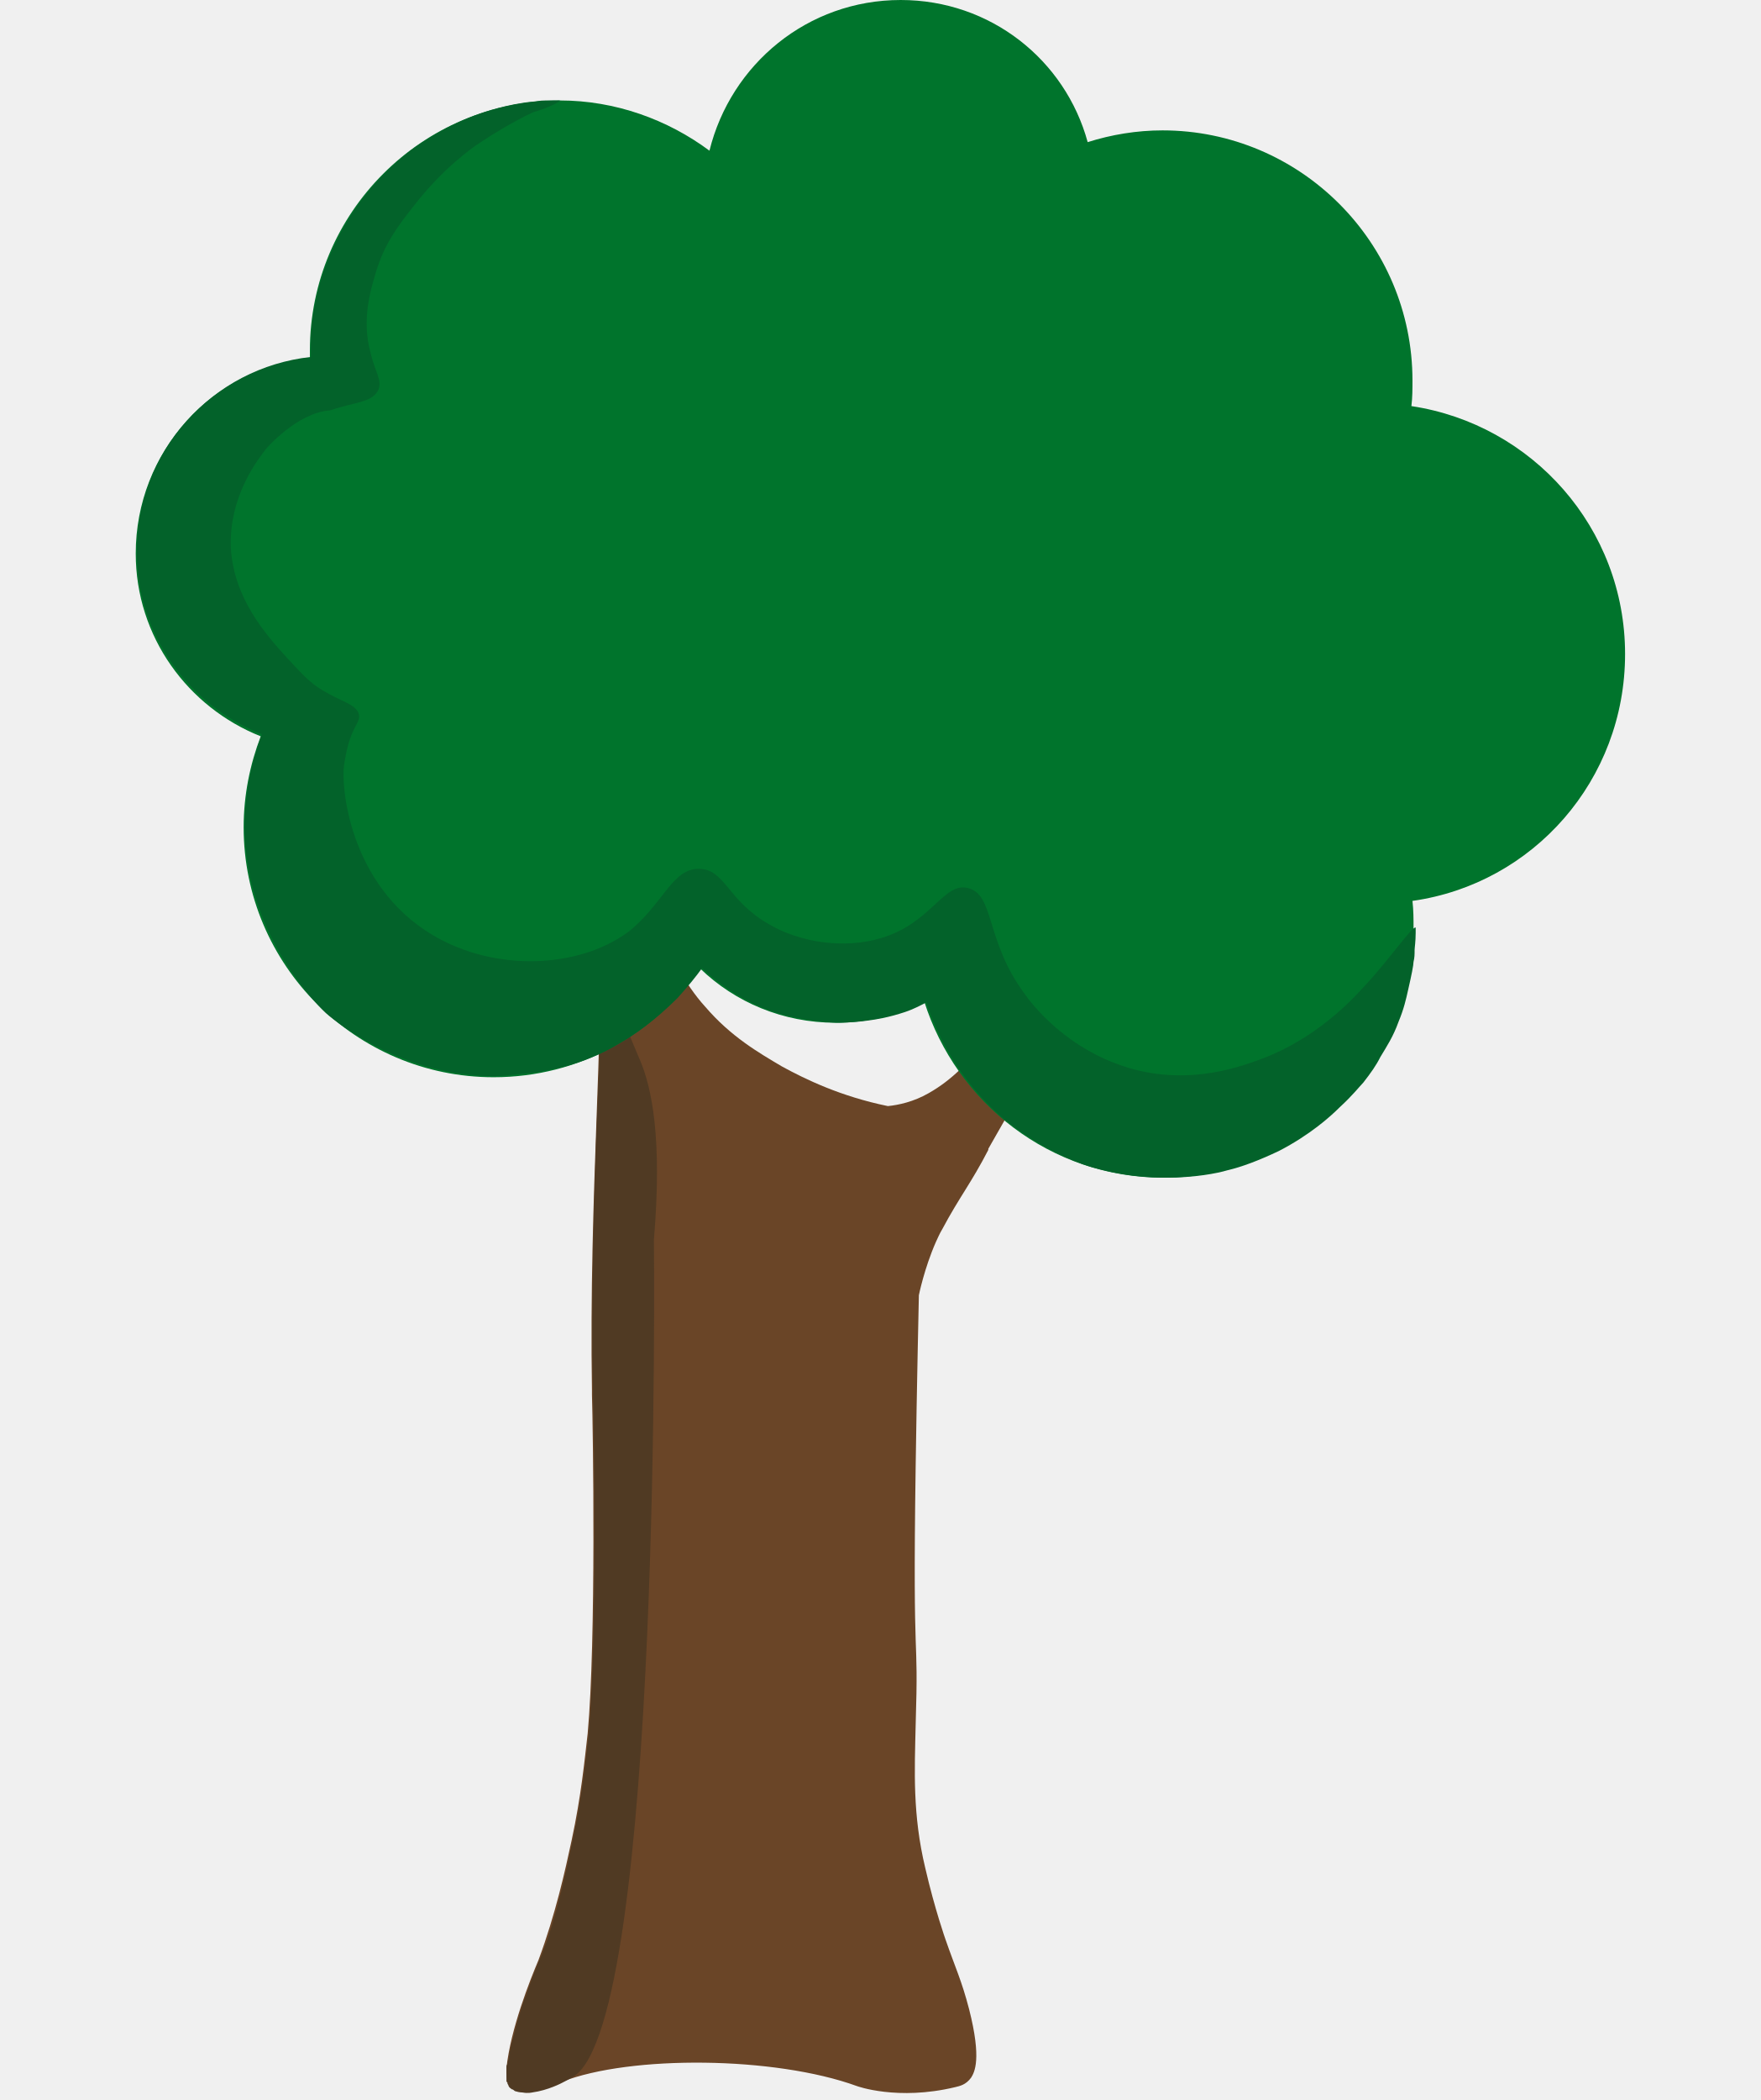
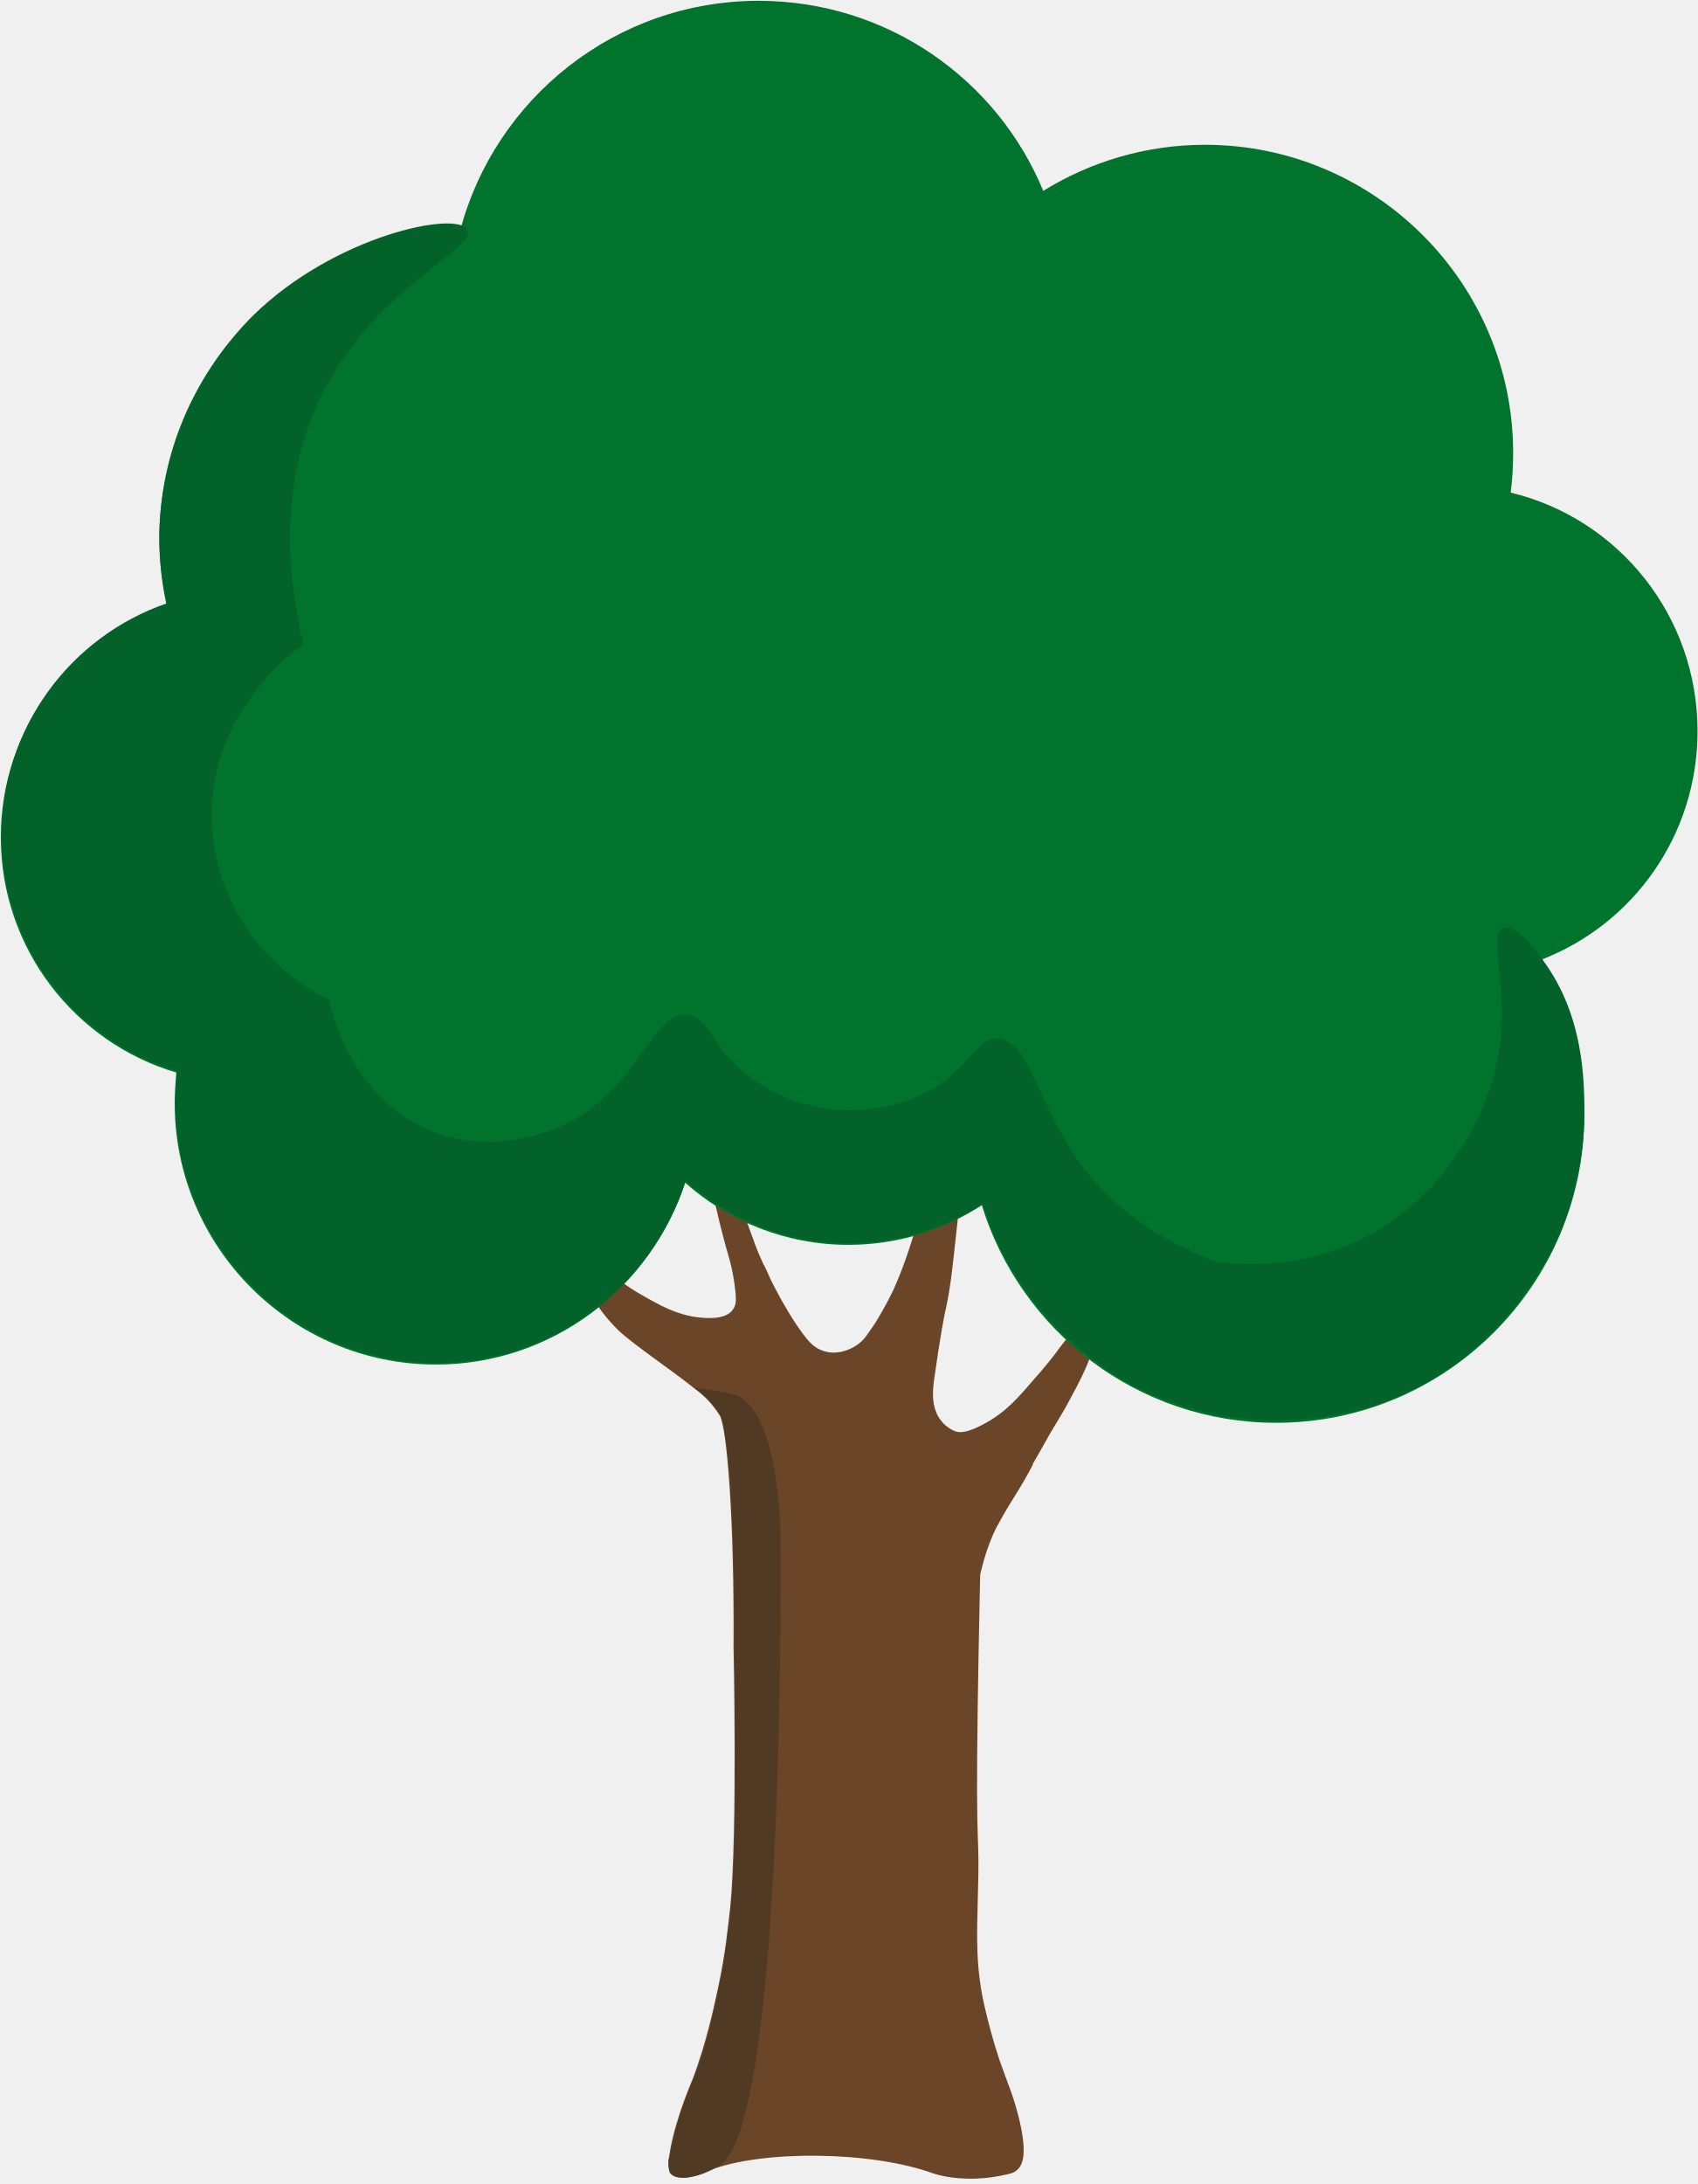
- <svg xmlns="http://www.w3.org/2000/svg" width="52" height="62" viewBox="0 0 166 234" fill="none">
-   <g clip-path="url(#clip0_201_110)">
-     <path d="M41.321 230.423C41.798 226.017 43.941 220.659 44.894 218.396C46.799 213.275 47.871 208.393 48.585 205.059C49.657 200.057 50.014 196.247 50.372 193.151C51.324 182.791 50.967 159.212 50.848 155.402C50.848 155.044 50.848 154.925 50.848 154.925C50.491 133.372 52.277 113.485 51.562 105.983C51.324 103.601 50.967 101.339 50.967 101.339C50.61 99.195 50.133 97.528 49.776 96.218C49.776 96.218 49.062 93.717 48.109 89.549C47.156 85.62 47.156 82.524 47.037 79.189C46.918 73.235 47.395 66.924 47.99 66.924C48.347 66.924 48.466 69.544 49.538 76.927C50.61 84.786 50.967 86.692 51.681 88.954C52.396 91.217 53.587 94.551 53.706 94.789C54.182 96.218 54.658 97.29 55.254 98.6C55.492 98.957 55.849 99.79 56.326 100.862C56.921 102.172 58.231 104.554 60.136 107.531C61.446 109.555 62.28 110.865 63.471 112.175C66.329 115.509 69.425 117.296 72.044 118.844C74.664 120.273 78.594 122.178 83.834 123.25C85.024 123.131 86.692 122.773 88.359 121.821C91.098 120.273 92.884 118.248 95.027 115.747C97.171 113.366 98.481 111.58 98.481 111.58C99.433 110.27 99.91 109.674 100.862 108.603C101.815 107.65 103.839 105.506 104.554 106.102C105.387 106.816 103.958 110.627 103.601 111.937C102.768 114.199 101.934 115.867 100.505 118.486C99.552 120.273 99.433 120.392 97.528 123.607C96.337 125.75 95.623 126.941 95.027 128.013C95.027 128.132 95.027 128.013 95.027 128.132C93.122 131.824 91.812 133.372 89.907 136.944C89.549 137.539 89.43 137.897 89.192 138.373C87.882 141.35 87.287 144.327 87.287 144.327C87.287 144.327 87.049 155.044 86.93 163.38C86.573 187.792 87.287 180.766 86.93 192.198C86.811 197.318 86.573 202.201 88.001 208.155C89.073 212.799 90.264 216.133 90.264 216.133C91.336 219.23 92.05 220.659 92.884 223.874C94.313 229.471 93.479 230.9 93.122 231.495C92.526 232.329 91.812 232.448 91.336 232.567C84.905 234.115 80.38 232.448 80.38 232.448C71.211 229.113 55.135 228.994 47.514 231.971C46.442 232.448 42.75 233.996 41.559 232.329C41.321 231.733 41.321 231.138 41.321 230.423Z" fill="#6A4527" />
-     <path d="M41.321 230.304C41.321 230.185 41.321 230.185 41.441 229.947C41.441 229.947 41.441 229.709 41.559 229.471C41.679 228.399 41.917 227.565 41.917 227.565C42.036 227.327 42.155 226.732 42.393 225.779C42.869 224.112 43.227 222.921 43.465 222.445C44.179 220.301 44.894 218.634 45.013 218.396C46.918 213.99 48.347 206.726 48.705 205.059C49.776 200.057 50.133 196.247 50.491 193.151C51.443 182.791 51.086 159.212 50.967 155.402C50.967 155.164 50.967 154.925 50.967 154.925C50.848 151.591 50.729 140.04 51.562 120.749C51.562 120.154 51.681 119.082 51.681 117.772C51.681 116.581 51.681 115.986 51.681 115.152C51.681 112.532 51.801 111.937 51.801 109.555C51.801 108.603 51.801 107.055 51.562 105.268C51.92 106.459 52.515 108.245 53.23 110.508C54.658 114.676 55.968 117.534 56.207 118.129C57.517 121.225 58.707 126.822 57.755 138.135C57.755 138.135 58.707 224.945 48.824 231.376C48.228 231.733 47.514 232.09 47.514 232.09C47.514 232.09 45.966 232.924 44.179 233.162C44.179 233.162 43.703 233.281 43.108 233.162C43.108 233.162 42.75 233.162 42.393 233.043C42.274 233.043 42.155 232.924 42.155 232.924C42.155 232.924 42.036 232.805 41.917 232.805C41.798 232.686 41.679 232.686 41.559 232.448C41.559 232.448 41.559 232.329 41.441 232.209C41.441 232.09 41.441 231.971 41.321 231.971C41.321 231.733 41.321 231.495 41.321 231.138C41.321 230.9 41.321 230.661 41.321 230.304Z" fill="#503A23" />
-     <path d="M166 72.878C166 58.826 155.64 47.276 142.184 45.251C142.303 44.298 142.303 43.346 142.303 42.393C142.303 27.032 129.799 14.528 114.438 14.528C111.58 14.528 108.722 15.004 106.102 15.838C103.601 6.669 95.265 0 85.263 0C74.902 0 66.329 7.145 63.947 16.791C59.303 13.337 53.468 11.194 47.276 11.194C31.914 11.194 19.41 23.697 19.41 39.059C19.41 39.297 19.41 39.535 19.41 39.892C8.455 41.083 0 50.372 0 61.684C0 70.973 5.835 78.832 13.933 82.047C12.742 85.144 12.027 88.597 12.027 92.169C12.027 107.531 24.531 120.034 39.892 120.034C49.419 120.034 57.874 115.271 62.875 107.888C66.805 111.699 72.164 113.961 77.999 113.961C81.571 113.961 84.905 113.128 87.882 111.58C91.455 122.892 101.934 131.228 114.557 131.228C129.918 131.228 142.422 118.725 142.422 103.363C142.422 102.41 142.422 101.458 142.303 100.386C155.759 98.481 166 86.93 166 72.878Z" fill="#00742C" />
-     <path d="M47.276 11.194C47.276 11.194 47.156 11.194 46.68 11.194C45.966 11.194 46.323 11.194 45.727 11.194C45.013 11.194 44.537 11.313 44.417 11.313C41.441 11.551 38.463 12.623 38.463 12.623C34.653 13.933 31.914 15.838 30.604 16.791C28.937 18.1 26.317 20.363 23.935 24.055C22.745 25.96 19.41 31.557 19.529 38.94C19.529 39.297 19.529 39.535 19.529 39.773C8.574 40.964 0.119 50.252 0.119 61.446C0.119 70.735 5.954 78.594 14.052 81.809C13.456 83.476 12.98 85.144 12.623 86.93C12.623 86.93 12.146 89.43 12.146 92.05C12.146 104.673 21.197 112.89 21.197 112.89C21.197 112.89 28.937 119.915 40.011 119.915C40.488 119.915 43.108 119.677 45.013 119.439C46.323 119.201 47.395 118.963 48.228 118.725C50.729 118.01 52.634 117.057 53.944 116.224C55.492 115.39 57.874 113.723 60.374 111.222C61.565 109.912 62.518 108.722 63.113 107.888C64.542 109.198 67.757 111.937 72.402 113.128C75.26 113.842 77.76 113.961 78.237 113.961C78.475 113.961 79.904 113.961 81.571 113.723C82.524 113.604 83.953 113.366 85.739 112.77C86.811 112.413 87.644 111.937 88.121 111.699C88.716 113.604 89.907 116.343 91.812 119.201C93.956 122.297 96.218 124.321 97.528 125.274C101.22 128.132 104.673 129.442 106.102 129.918C107.293 130.275 110.508 131.228 114.795 131.228C118.01 131.228 120.511 130.752 121.702 130.395C123.25 130.037 125.155 129.323 127.418 128.251C130.871 126.465 133.133 124.44 134.205 123.369C135.634 122.059 136.468 120.987 136.825 120.63C137.659 119.558 138.254 118.725 138.73 117.772C139.445 116.581 140.159 115.509 140.755 113.842C141.35 112.413 141.588 111.341 141.826 110.27C142.184 108.722 142.422 107.531 142.422 107.174C142.541 106.697 142.541 106.34 142.541 105.864C142.541 105.626 142.66 104.911 142.66 103.958C142.66 103.363 142.66 103.363 142.66 103.363C142.303 103.125 139.445 107.293 136.706 110.151C135.396 111.58 131.585 115.628 125.75 117.891C123.488 118.725 117.772 120.987 110.984 119.082C103.839 117.057 99.91 111.937 99.076 110.746C94.67 104.792 95.742 99.671 92.765 98.957C90.026 98.243 88.716 102.887 83 104.554C78.951 105.745 74.069 105.03 70.615 103.006C65.971 100.386 65.733 96.933 62.875 96.814C59.779 96.694 58.826 100.743 54.897 103.839C49.419 107.888 40.131 108.364 33.105 104.197C23.697 98.6 22.864 87.406 23.221 85.263C23.459 83.595 23.816 82.524 23.816 82.524C24.412 80.737 25.007 80.38 24.888 79.666C24.65 78.475 22.983 78.237 20.839 76.927C19.41 76.093 18.577 75.141 16.91 73.354C14.409 70.615 10.956 66.686 10.598 61.089C10.36 55.135 13.813 50.967 14.528 50.014C14.528 50.014 17.981 45.966 21.673 45.727C24.412 44.775 26.317 44.894 27.032 43.465C27.508 42.393 26.674 41.441 26.198 39.416C25.126 35.605 26.198 32.271 26.793 30.247C27.746 27.151 29.175 25.245 30.961 22.983C34.176 18.815 37.511 16.433 38.463 15.838C41.679 13.694 44.298 12.504 44.298 12.504C45.251 12.265 47.276 11.432 47.276 11.194Z" fill="#03622A" />
+ <svg xmlns="http://www.w3.org/2000/svg" width="220" height="283" viewBox="0 0 220 283" fill="none">
+   <g clip-path="url(#clip0_201_573)">
+     <path d="M86.679 279.848C87.099 275.969 88.985 271.253 89.824 269.262C91.501 264.755 92.444 260.457 93.073 257.523C94.016 253.121 94.331 249.767 94.645 247.041C95.588 237.189 95.064 213.502 95.064 213.397C95.169 196.941 94.226 185.098 93.282 183.421C92.758 182.582 92.13 181.848 92.13 181.848C91.396 181.01 90.767 180.486 89.928 179.857C87.203 177.656 81.753 173.988 80.076 172.311C79.133 171.367 77.037 169.271 75.779 165.812C73.892 160.991 74.416 155.646 74.941 155.541C75.465 155.436 75.465 160.152 78.609 164.135C80.076 166.022 81.648 166.965 84.478 168.537C87.623 170.319 89.614 170.634 90.872 170.738C92.13 170.843 94.436 170.948 95.169 169.376C95.484 168.747 95.379 167.804 95.169 166.232C94.855 164.03 94.331 162.458 94.121 161.725C94.121 161.725 93.492 159.524 92.654 155.855C91.815 152.396 91.815 149.671 91.71 146.737C91.606 141.496 92.025 135.941 92.549 135.941C92.863 135.941 92.968 138.247 93.911 144.745C94.855 151.663 95.169 153.34 95.798 155.331C96.427 157.323 97.475 160.257 97.58 160.467C97.999 161.725 98.418 162.668 98.942 163.821C99.152 164.135 99.466 164.869 99.886 165.812C100.724 167.489 101.772 169.481 103.24 171.682C104.602 173.673 105.336 174.512 106.384 174.931C108.795 175.979 111.101 174.302 111.31 174.092C112.044 173.568 112.463 172.835 113.406 171.472C113.721 170.948 114.664 169.481 115.817 167.07C117.075 164.24 117.808 161.934 118.333 160.257C118.752 158.685 119.171 157.532 119.381 155.96C119.485 155.121 119.695 154.178 120.01 150.615C120.429 145.898 120.324 145.06 120.743 144.85C121.582 144.535 123.259 147.051 124.097 149.881C124.516 151.348 124.726 153.025 123.992 159.209C123.468 164.03 123.259 166.336 122.63 169.376C122.42 170.11 121.791 173.568 121.162 178.075C120.848 180.067 120.743 181.639 121.372 183.106C122.211 184.993 123.888 185.517 123.992 185.517C124.412 185.622 125.46 185.727 127.975 184.259C130.386 182.897 131.958 181.115 133.845 178.914C135.731 176.818 136.884 175.245 136.884 175.245C137.723 174.092 138.142 173.568 138.98 172.625C139.819 171.787 141.601 169.9 142.23 170.424C142.963 171.053 141.706 174.407 141.391 175.56C140.657 177.551 139.924 179.019 138.666 181.324C137.828 182.897 137.723 183.001 136.046 185.831C134.998 187.718 134.369 188.766 133.845 189.709C133.845 189.814 133.845 189.709 133.845 189.814C132.168 193.063 131.015 194.426 129.338 197.57C129.023 198.094 128.919 198.409 128.709 198.828C127.556 201.448 127.032 204.069 127.032 204.069C127.032 204.069 126.822 213.502 126.717 220.838C126.403 242.325 127.032 236.141 126.717 246.203C126.613 250.71 126.403 255.007 127.661 260.248C128.604 264.335 129.652 267.27 129.652 267.27C130.596 269.995 131.224 271.253 131.958 274.083C133.216 279.009 132.482 280.267 132.168 280.791C131.644 281.525 131.015 281.629 130.596 281.734C124.936 283.097 120.953 281.629 120.953 281.629C112.882 278.695 98.733 278.59 92.025 281.21C91.082 281.629 87.832 282.992 86.784 281.525C86.575 280.791 86.575 280.162 86.679 279.848Z" fill="#6A4527" />
+     <path d="M220 94.75C220 79.762 209.728 67.184 195.788 63.83C195.998 62.153 196.103 60.476 196.103 58.695C196.103 36.684 178.18 18.761 156.17 18.761C148.518 18.761 141.286 20.962 135.207 24.736C129.233 10.272 114.979 0.105 98.314 0.105C79.762 0.105 64.145 12.787 59.638 29.871C38.047 30.395 20.648 48.004 20.648 69.805C20.648 72.739 20.962 75.569 21.591 78.399C9.119 82.697 0.105 94.54 0.105 108.48C0.105 122.944 9.747 135.102 22.849 138.98C22.744 140.238 22.639 141.601 22.639 142.963C22.639 161.62 37.837 176.818 56.494 176.818C71.587 176.818 84.374 166.86 88.776 153.235C94.435 158.266 101.877 161.305 109.948 161.305C116.341 161.305 122.211 159.419 127.242 156.17C132.273 172.52 147.47 184.364 165.393 184.364C187.404 184.364 205.326 166.441 205.326 144.431C205.326 137.094 203.335 130.281 199.876 124.307C211.72 119.695 220 108.166 220 94.75Z" fill="#00742C" />
+     <path d="M199.876 124.307C198.933 123.049 196.417 119.695 194.845 120.219C192.959 120.953 195.16 127.137 194.531 134.159C193.692 143.592 187.928 153.759 178.704 159.314C170.214 164.45 161.41 164.03 157.637 163.506C152.082 161.41 145.374 157.847 140.448 151.348C134.474 143.487 133.53 134.788 129.338 134.578C126.717 134.474 125.879 138.037 121.058 140.972C116.446 143.802 111.415 144.011 108.061 143.802C104.917 143.383 100.619 142.334 96.846 139.295C92.025 135.522 92.025 131.958 89.195 131.539C84.478 130.91 83.011 140.657 73.683 145.479C72.844 145.898 64.459 150.091 55.865 146.527C45.279 142.23 42.868 130.491 42.658 129.547C33.749 125.25 27.88 116.446 27.461 106.698C26.832 92.13 38.676 83.954 39.304 83.535C37.103 73.997 36.265 62.153 41.715 51.148C48.633 37.208 61.944 32.177 60.581 29.767C59.219 27.251 43.392 30.5 32.806 40.877C31.444 42.239 27.985 45.803 25.155 51.358C20.962 59.638 20.648 67.184 20.648 69.595C20.648 73.159 21.172 76.093 21.591 78.19C9.119 82.487 0.21 94.331 0.21 108.271C0.21 122.735 9.852 134.893 22.954 138.771C22.849 140.029 22.744 141.391 22.744 142.754C22.744 161.41 37.942 176.608 56.598 176.608C71.691 176.608 84.478 166.651 88.88 153.025C94.54 158.056 101.877 161.096 110.052 161.096C116.446 161.096 122.42 159.209 127.346 155.96C128.08 158.266 129.233 161.305 131.224 164.659C136.36 173.149 143.278 177.446 145.374 178.704C147.68 180.067 155.017 184.05 165.393 184.05C168.957 184.05 179.019 183.63 188.347 176.922C193.692 173.149 196.941 168.642 198.094 166.965C200.715 163.192 202.077 160.048 202.392 159.209C202.601 158.58 203.754 155.855 204.488 152.187C204.907 150.3 205.326 147.575 205.326 144.116C205.326 140.238 205.326 131.539 199.876 124.307Z" fill="#03622A" />
+     <path d="M86.679 279.743C86.679 279.638 86.679 279.638 86.784 279.428C86.784 279.428 86.784 279.219 86.889 279.009C86.994 278.066 87.203 277.332 87.203 277.332C87.308 277.122 87.413 276.598 87.623 275.76C88.042 274.293 88.356 273.244 88.566 272.825C89.195 270.939 89.824 269.471 89.929 269.262C91.606 265.384 92.863 258.99 93.178 257.523C94.121 253.121 94.436 249.767 94.75 247.041C95.693 237.189 95.169 213.502 95.169 213.397C95.274 196.941 94.331 185.098 93.387 183.421C92.863 182.582 92.234 181.849 92.234 181.849C91.501 181.01 90.872 180.486 90.033 179.857H89.929C89.929 179.752 93.911 180.381 95.169 180.696C100.934 182.582 101.143 198.304 101.143 198.514C101.143 198.514 101.982 274.921 93.282 280.581C92.758 280.896 92.13 281.21 92.13 281.21C92.13 281.21 90.767 281.944 89.195 282.153C89.195 282.153 88.776 282.258 88.252 282.153C88.252 282.153 87.937 282.153 87.623 282.049C87.518 282.049 87.413 281.944 87.413 281.944C87.413 281.944 87.308 281.839 87.203 281.839C87.099 281.734 86.994 281.734 86.889 281.525C86.889 281.525 86.889 281.42 86.784 281.315C86.679 281 86.679 280.791 86.679 280.372C86.679 280.267 86.679 280.162 86.679 280.057C86.575 280.057 86.575 279.952 86.679 279.743Z" fill="#503A23" />
  </g>
  <defs>
-     <clipPath id="clip0_201_110">
-       <rect width="166" height="233.162" fill="white" />
+     <clipPath id="clip0_201_573">
+       <rect width="220" height="282.258" fill="white" />
    </clipPath>
  </defs>
</svg>
